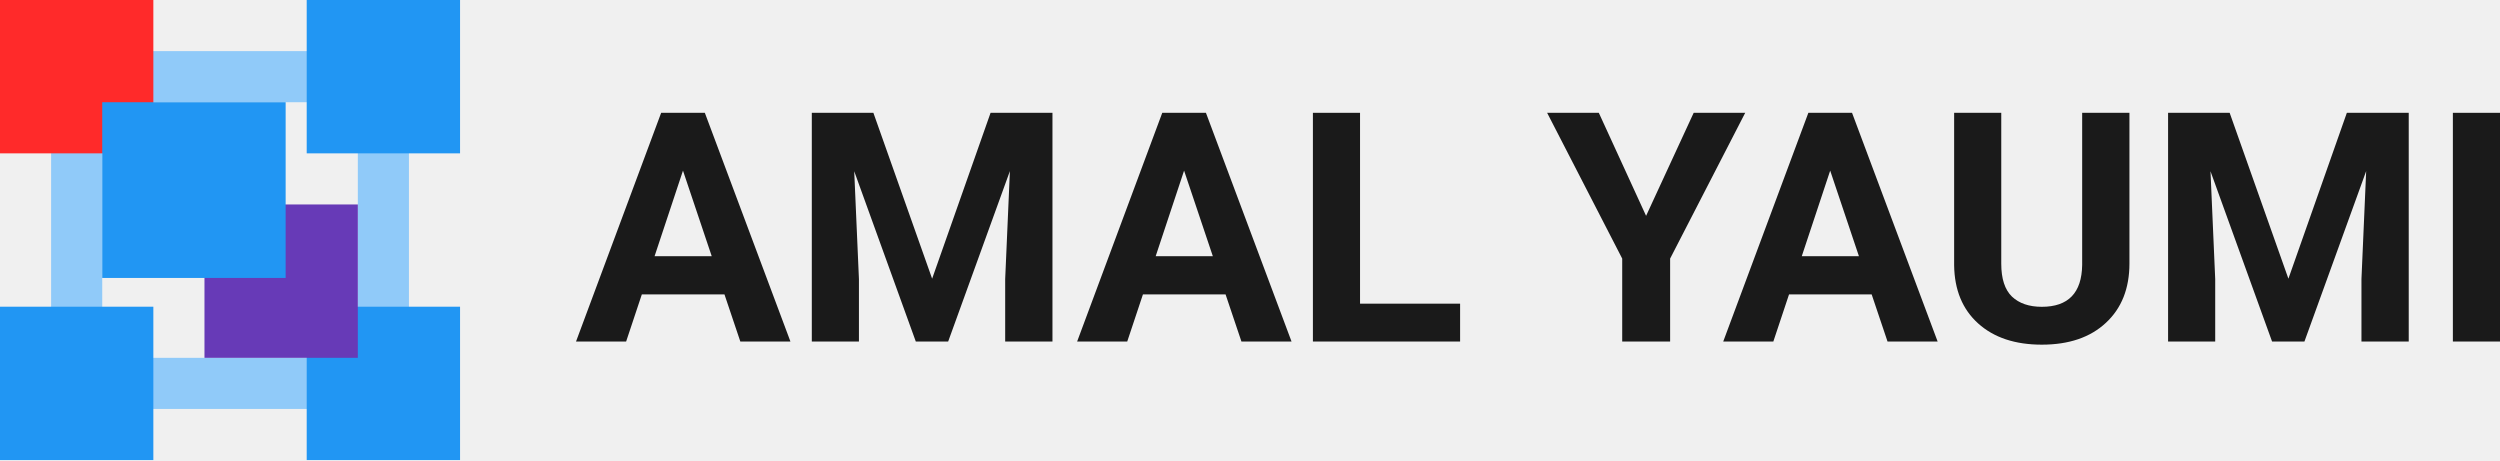
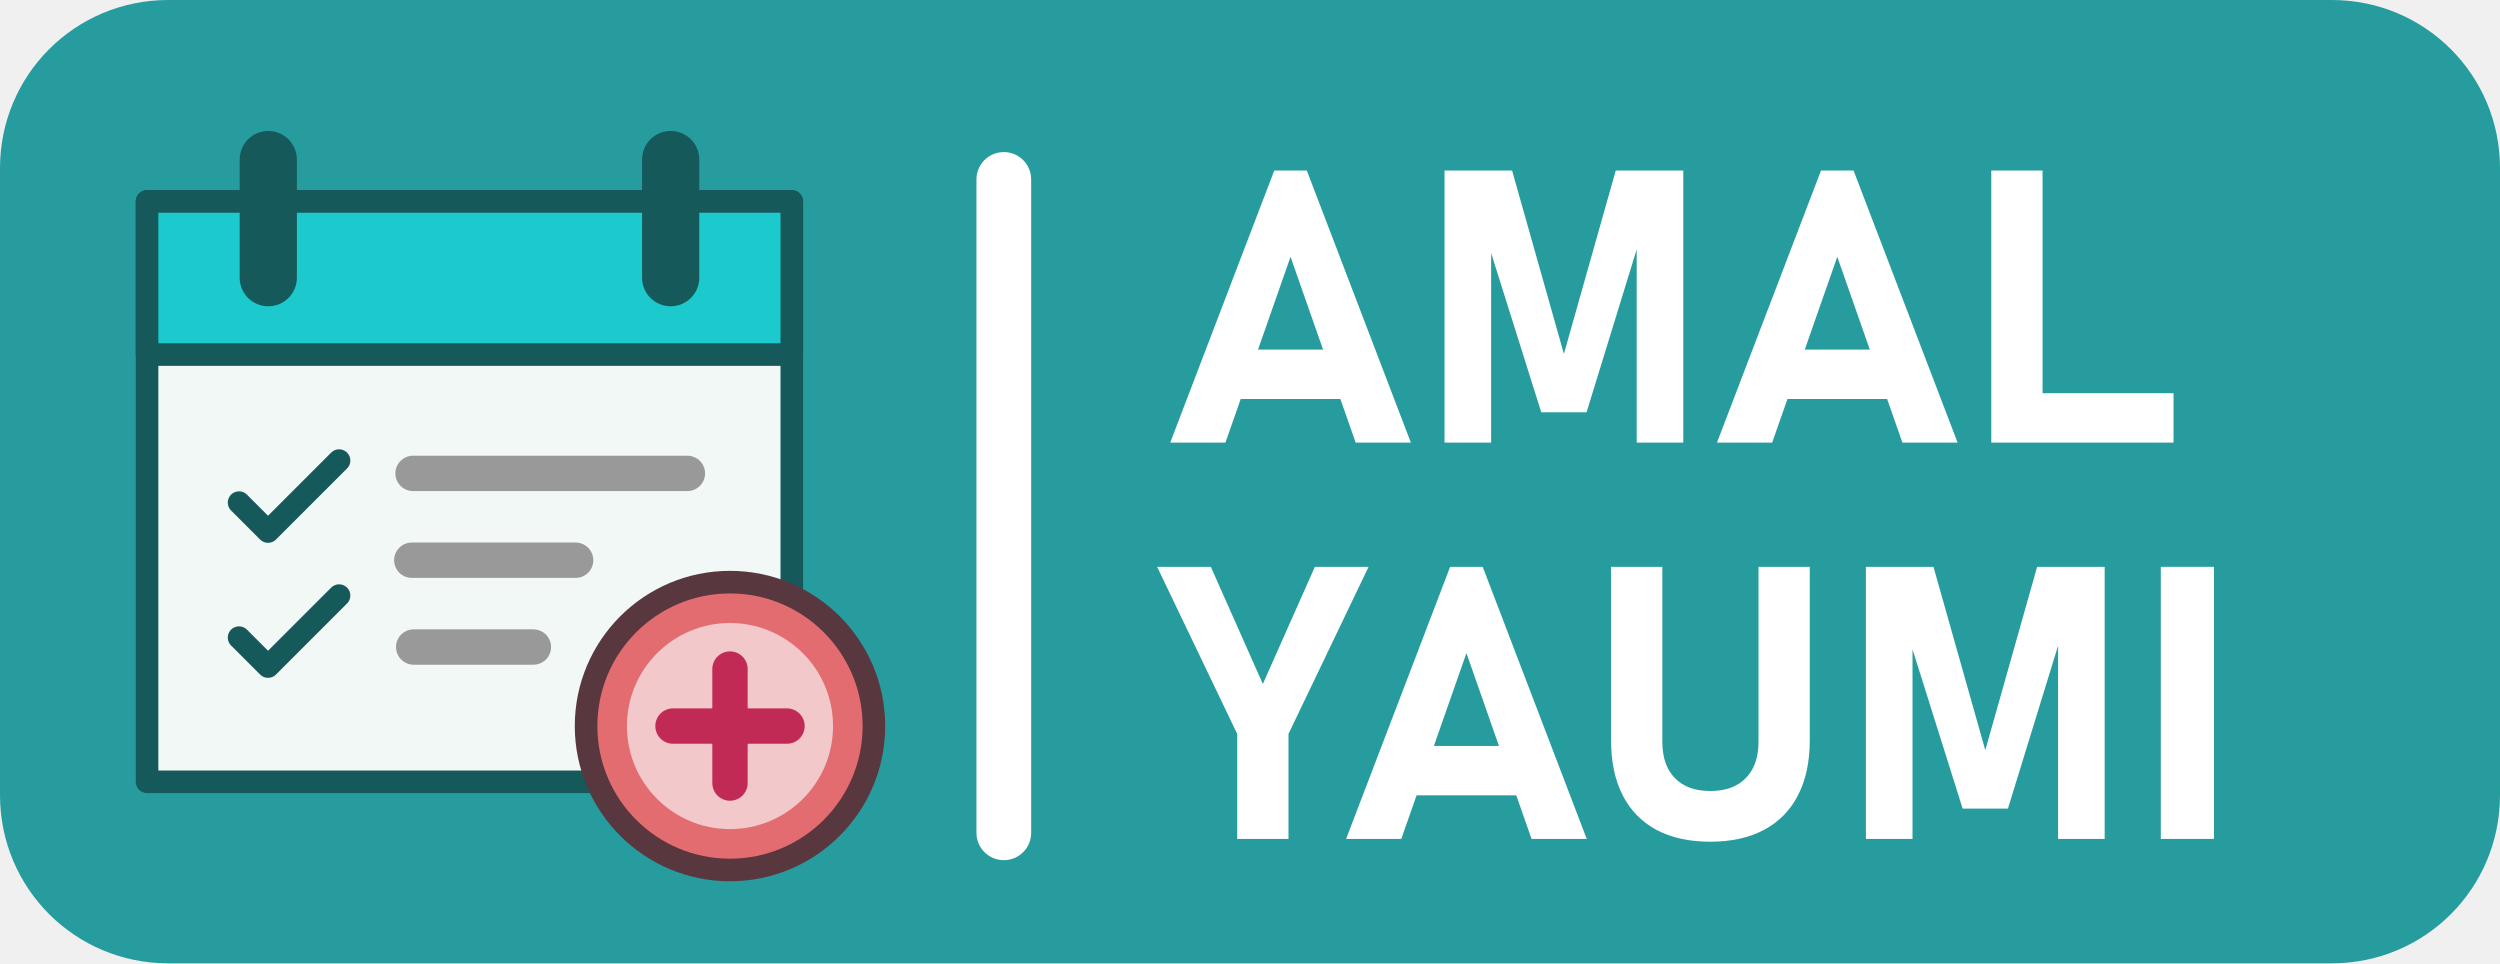
- <svg xmlns="http://www.w3.org/2000/svg" width="171.282" height="31.52" viewBox="0 0 171.282 31.52" fill="none" version="1.1" id="svg22">
-   <defs id="defs26" />
-   <g id="g139" transform="matrix(0.6185299,0,0,0.6185299,42.07981,-2.899551)">
-     <path d="m -62.37,10.35 v 39.635 h 39.635 V 10.35 Z m 33.973,33.973 H -56.708 V 16.012 h 28.311 z" fill="#90caf9" id="path2-5" style="stroke-width:0.066" />
-     <path d="m -68.032,4.688 h 16.986 V 21.674 h -16.986 z" fill="#d81b60" id="path4-3" style="fill:#ff2a2a;stroke-width:0.066" />
-     <path d="m -34.059,4.688 h 16.986 V 21.674 H -34.059 Z M -68.032,38.661 h 16.986 V 55.647 h -16.986 z m 33.973,0 h 16.986 V 55.647 h -16.986 z" fill="#2196f3" id="path6-5" style="fill:#2196f3;fill-opacity:1;stroke-width:0.066" />
-     <path d="m -45.383,27.336 h 16.986 V 44.323 H -45.383 Z" fill="#d81b60" id="path4-3-8" style="fill:#673ab7;fill-opacity:1;stroke-width:0.066" />
-     <path d="m -56.708,16.012 h 20.316 v 19.463 h -20.316 z" fill="#d81b60" id="path32266" style="fill:#2196f3;fill-opacity:1;stroke-width:0.078" />
-   </g>
-   <g aria-label="AMAL YAUMI" id="text1716" style="font-size:22.041px;line-height:1.25;fill:#1a1a1a;stroke-width:0.551">
-     <path d="m 49.635,20.17 h -5.661 l -1.076,3.229 H 39.465 L 45.298,7.729 h 2.992 l 5.865,15.67 h -3.433 z m -4.789,-2.615 h 3.917 l -1.97,-5.865 z" style="font-weight:bold;font-family:Roboto;-inkscape-font-specification:'Roboto Bold';fill:#1a1a1a" id="path91" />
-     <path d="m 59.838,7.729 4.025,11.365 4.004,-11.365 h 4.24 V 23.399 h -3.239 v -4.283 l 0.323,-7.394 -4.23,11.677 h -2.217 l -4.219,-11.666 0.323,7.383 v 4.283 H 55.619 V 7.729 Z" style="font-weight:bold;font-family:Roboto;-inkscape-font-specification:'Roboto Bold';fill:#1a1a1a" id="path93" />
-     <path d="m 83.967,20.17 h -5.661 l -1.076,3.229 H 73.797 L 79.63,7.729 h 2.992 l 5.865,15.67 h -3.433 z m -4.789,-2.615 h 3.917 l -1.97,-5.865 z" style="font-weight:bold;font-family:Roboto;-inkscape-font-specification:'Roboto Bold';fill:#1a1a1a" id="path95" />
-     <path d="m 93.18,20.805 h 6.856 v 2.594 H 89.951 V 7.729 h 3.229 z" style="font-weight:bold;font-family:Roboto;-inkscape-font-specification:'Roboto Bold';fill:#1a1a1a" id="path97" />
-     <path d="m 112.778,14.789 3.261,-7.06 h 3.53 l -5.144,9.987 v 5.683 h -3.283 v -5.683 l -5.144,-9.987 h 3.541 z" style="font-weight:bold;font-family:Roboto;-inkscape-font-specification:'Roboto Bold';fill:#1a1a1a" id="path99" />
-     <path d="m 128.233,20.17 h -5.661 l -1.076,3.229 h -3.433 l 5.833,-15.67 h 2.992 l 5.865,15.67 h -3.433 z m -4.789,-2.615 h 3.917 l -1.97,-5.865 z" style="font-weight:bold;font-family:Roboto;-inkscape-font-specification:'Roboto Bold';fill:#1a1a1a" id="path101" />
-     <path d="M 145.894,7.729 V 18.05 q 0,2.572 -1.614,4.068 -1.604,1.496 -4.391,1.496 -2.744,0 -4.359,-1.453 -1.614,-1.453 -1.647,-3.993 V 7.729 h 3.229 V 18.071 q 0,1.539 0.732,2.249 0.743,0.7 2.045,0.7 2.723,0 2.766,-2.863 V 7.729 Z" style="font-weight:bold;font-family:Roboto;-inkscape-font-specification:'Roboto Bold';fill:#1a1a1a" id="path103" />
-     <path d="m 152.76,7.729 4.025,11.365 4.004,-11.365 h 4.24 V 23.399 h -3.239 v -4.283 l 0.323,-7.394 -4.23,11.677 h -2.217 l -4.219,-11.666 0.323,7.383 v 4.283 h -3.229 V 7.729 Z" style="font-weight:bold;font-family:Roboto;-inkscape-font-specification:'Roboto Bold';fill:#1a1a1a" id="path105" />
-     <path d="m 171.282,23.399 h -3.229 V 7.729 h 3.229 z" style="font-weight:bold;font-family:Roboto;-inkscape-font-specification:'Roboto Bold';fill:#1a1a1a" id="path107" />
+ <svg xmlns="http://www.w3.org/2000/svg" width="453.172mm" height="174.622mm" viewBox="0 0 453.172 174.622" version="1.1" id="svg5">
+   <defs id="defs2" />
+   <g id="layer1" transform="translate(698.8649,109.36)">
+     <path id="rect2788" style="fill:#279c9e;stroke-width:1.965;stroke-linecap:round;stroke-linejoin:round" d="m -668.374,-109.36 h 392.19 c 16.892,0 30.491,13.599 30.491,30.491 v 113.64 c 0,16.892 -13.599,30.491 -30.491,30.491 h -392.19 c -16.892,0 -30.491,-13.599 -30.491,-30.491 v -113.64 c 0,-16.892 13.599,-30.491 30.491,-30.491 z" />
+     <g id="g286050" transform="matrix(1.023647,0,0,1.023647,-76.62698,-1.191512)">
+       <path id="rect3682" style="opacity:1;fill:#f1f8f6;stroke:#16595a;stroke-width:4;stroke-linecap:round;stroke-linejoin:round" d="m -581.824,-70.002 h 114.173 V 32.772 h -114.173 z" />
+       <path style="opacity:1;fill:none;stroke:#16595a;stroke-width:3.971;stroke-linecap:round;stroke-linejoin:round;stroke-opacity:1" d="m -565.539,-16.675 5.141,5.141 12.585,-12.585" id="path3899" />
+       <path style="opacity:1;fill:none;stroke:#16595a;stroke-width:3.971;stroke-linecap:round;stroke-linejoin:round;stroke-opacity:1" d="m -565.539,7.234 5.141,5.141 12.585,-12.585" id="path4888" />
+       <path style="opacity:1;fill:#b3b3b3;fill-opacity:1;stroke:#999999;stroke-width:6.26;stroke-linecap:round;stroke-linejoin:round;stroke-opacity:1" d="m -534.721,-21.841 h 48.582" id="path4923" />
+       <path style="opacity:1;fill:#b3b3b3;fill-opacity:1;stroke:#999999;stroke-width:6.26;stroke-linecap:round;stroke-linejoin:round;stroke-opacity:1" d="m -534.943,-6.466 h 29.011" id="path6325" />
+       <path style="opacity:1;fill:#b3b3b3;fill-opacity:1;stroke:#999999;stroke-width:6.26;stroke-linecap:round;stroke-linejoin:round;stroke-opacity:1" d="m -534.61,8.908 h 21.198" id="path6616" />
+       <path id="rect6793" style="opacity:1;fill:#1cc9cc;stroke:#16595a;stroke-width:4;stroke-linecap:round;stroke-linejoin:round" d="m -581.824,-70.002 h 114.173 v 27.123 h -114.173 z" />
+       <path id="rect6817" style="opacity:1;fill:#16595a;stroke-width:6.26;stroke-linecap:round;stroke-linejoin:round" d="m -560.357,-82.476 c 2.806,0 5.065,2.259 5.065,5.065 v 20.914 c 0,2.806 -2.259,5.065 -5.065,5.065 -2.806,0 -5.065,-2.259 -5.065,-5.065 v -20.914 c 0,-2.806 2.259,-5.065 5.065,-5.065 z" />
+       <path id="rect6943" style="opacity:1;fill:#16595a;stroke-width:6.26;stroke-linecap:round;stroke-linejoin:round" d="m -489.101,-82.476 c 2.806,0 5.065,2.259 5.065,5.065 v 20.914 c 0,2.806 -2.259,5.065 -5.065,5.065 -2.806,0 -5.065,-2.259 -5.065,-5.065 v -20.914 c 0,-2.806 2.259,-5.065 5.065,-5.065 z" />
+       <path id="circle7701" style="opacity:1;fill:#e36c70;stroke:#59373e;stroke-width:4;stroke-linecap:round;stroke-linejoin:round" d="m -453.112,22.902 a 25.485,25.485 0 0 1 -25.485,25.485 25.485,25.485 0 0 1 -25.485,-25.485 25.485,25.485 0 0 1 25.485,-25.485 25.485,25.485 0 0 1 25.485,25.485 z" />
+       <path id="path6989" style="opacity:1;fill:#f2c8ca;stroke-width:5.888;stroke-linecap:round;stroke-linejoin:round" d="m -460.348,22.902 a 18.249,18.249 0 0 1 -18.249,18.249 18.249,18.249 0 0 1 -18.249,-18.249 18.249,18.249 0 0 1 18.249,-18.249 18.249,18.249 0 0 1 18.249,18.249 z" />
+       <path style="opacity:1;fill:none;fill-opacity:1;stroke:#c22a56;stroke-width:6.26;stroke-linecap:round;stroke-linejoin:round;stroke-opacity:1" d="M -478.597,12.808 V 32.995" id="path91910" />
+       <path style="opacity:1;fill:none;fill-opacity:1;stroke:#c22a56;stroke-width:6.26;stroke-linecap:round;stroke-linejoin:round;stroke-opacity:1" d="m -468.503,22.902 h -20.187" id="path285963" />
+     </g>
+     <g aria-label="AMAL YAUMI" id="text1587" style="font-size:69.463px;line-height:1;fill:#ffffff;stroke-width:1.737">
+       <path d="m -467.881,-78.447 h 5.902 l 18.858,49.316 h -10.006 l -11.803,-33.68 -11.803,33.68 h -10.006 z m -9.802,32.459 h 25.947 v 8.954 h -25.947 z" style="font-weight:bold;font-family:Bahnschrift;-inkscape-font-specification:'Bahnschrift Bold'" id="path22594" />
+       <path d="m -405.981,-78.447 h 12.244 v 49.316 h -8.446 v -38.293 l 0.339,2.171 -9.429,30.628 h -8.208 l -9.429,-29.949 0.339,-2.849 v 38.293 h -8.445 v -49.316 h 12.244 l 9.395,33.239 z" style="font-weight:bold;font-family:Bahnschrift;-inkscape-font-specification:'Bahnschrift Bold'" id="path22596" />
+       <path d="m -368.773,-78.447 h 5.902 l 18.858,49.316 h -10.006 l -11.803,-33.68 -11.803,33.68 h -10.006 z m -9.802,32.459 h 25.947 v 8.954 h -25.947 z" style="font-weight:bold;font-family:Bahnschrift;-inkscape-font-specification:'Bahnschrift Bold'" id="path22598" />
+       <path d="m -337.908,-78.447 h 9.293 v 49.316 h -9.293 z m 4.138,40.362 h 28.898 v 8.954 h -28.898 z" style="font-weight:bold;font-family:Bahnschrift;-inkscape-font-specification:'Bahnschrift Bold'" id="path22600" />
+       <path d="m -465.303,23.679 v 19.028 h -9.293 V 23.679 l -14.517,-30.288 h 9.734 l 9.429,21.232 9.429,-21.232 h 9.734 z" style="font-weight:bold;font-family:Bahnschrift;-inkscape-font-specification:'Bahnschrift Bold'" id="path22602" />
+       <path d="m -435.998,-6.609 h 5.902 l 18.858,49.316 h -10.006 L -433.047,9.027 -444.851,42.707 h -10.006 z m -9.802,32.459 h 25.947 v 8.954 h -25.947 z" style="font-weight:bold;font-family:Bahnschrift;-inkscape-font-specification:'Bahnschrift Bold'" id="path22604" />
+       <path d="m -388.853,43.216 q -5.698,0 -9.734,-2.137 -4.036,-2.171 -6.139,-6.275 -2.103,-4.138 -2.103,-9.938 V -6.609 h 9.293 V 25.104 q 0,4.24 2.272,6.58 2.272,2.34 6.41,2.34 4.172,0 6.444,-2.34 2.306,-2.34 2.306,-6.58 V -6.609 h 9.293 V 24.866 q 0,5.8 -2.137,9.938 -2.103,4.104 -6.173,6.275 -4.036,2.137 -9.734,2.137 z" style="font-weight:bold;font-family:Bahnschrift;-inkscape-font-specification:'Bahnschrift Bold'" id="path22606" />
+       <path d="m -329.598,-6.609 h 12.244 V 42.707 h -8.445 V 4.414 l 0.339,2.171 -9.429,30.628 h -8.208 l -9.429,-29.949 0.339,-2.849 V 42.707 h -8.445 V -6.609 h 12.244 l 9.395,33.239 z" style="font-weight:bold;font-family:Bahnschrift;-inkscape-font-specification:'Bahnschrift Bold'" id="path22608" />
+       <path d="m -297.546,42.707 h -9.633 V -6.609 h 9.633 z" style="font-weight:bold;font-family:Bahnschrift;-inkscape-font-specification:'Bahnschrift Bold'" id="path22610" />
+     </g>
+     <path id="rect15933" style="fill:#ffffff;stroke-width:4;stroke-linecap:round;stroke-linejoin:round" d="m -516.906,-81.792 c 2.747,0 4.958,2.211 4.958,4.958 v 118.437 c 0,2.747 -2.211,4.958 -4.958,4.958 -2.747,0 -4.958,-2.211 -4.958,-4.958 v -118.437 c 0,-2.747 2.211,-4.958 4.958,-4.958 z" />
  </g>
</svg>
